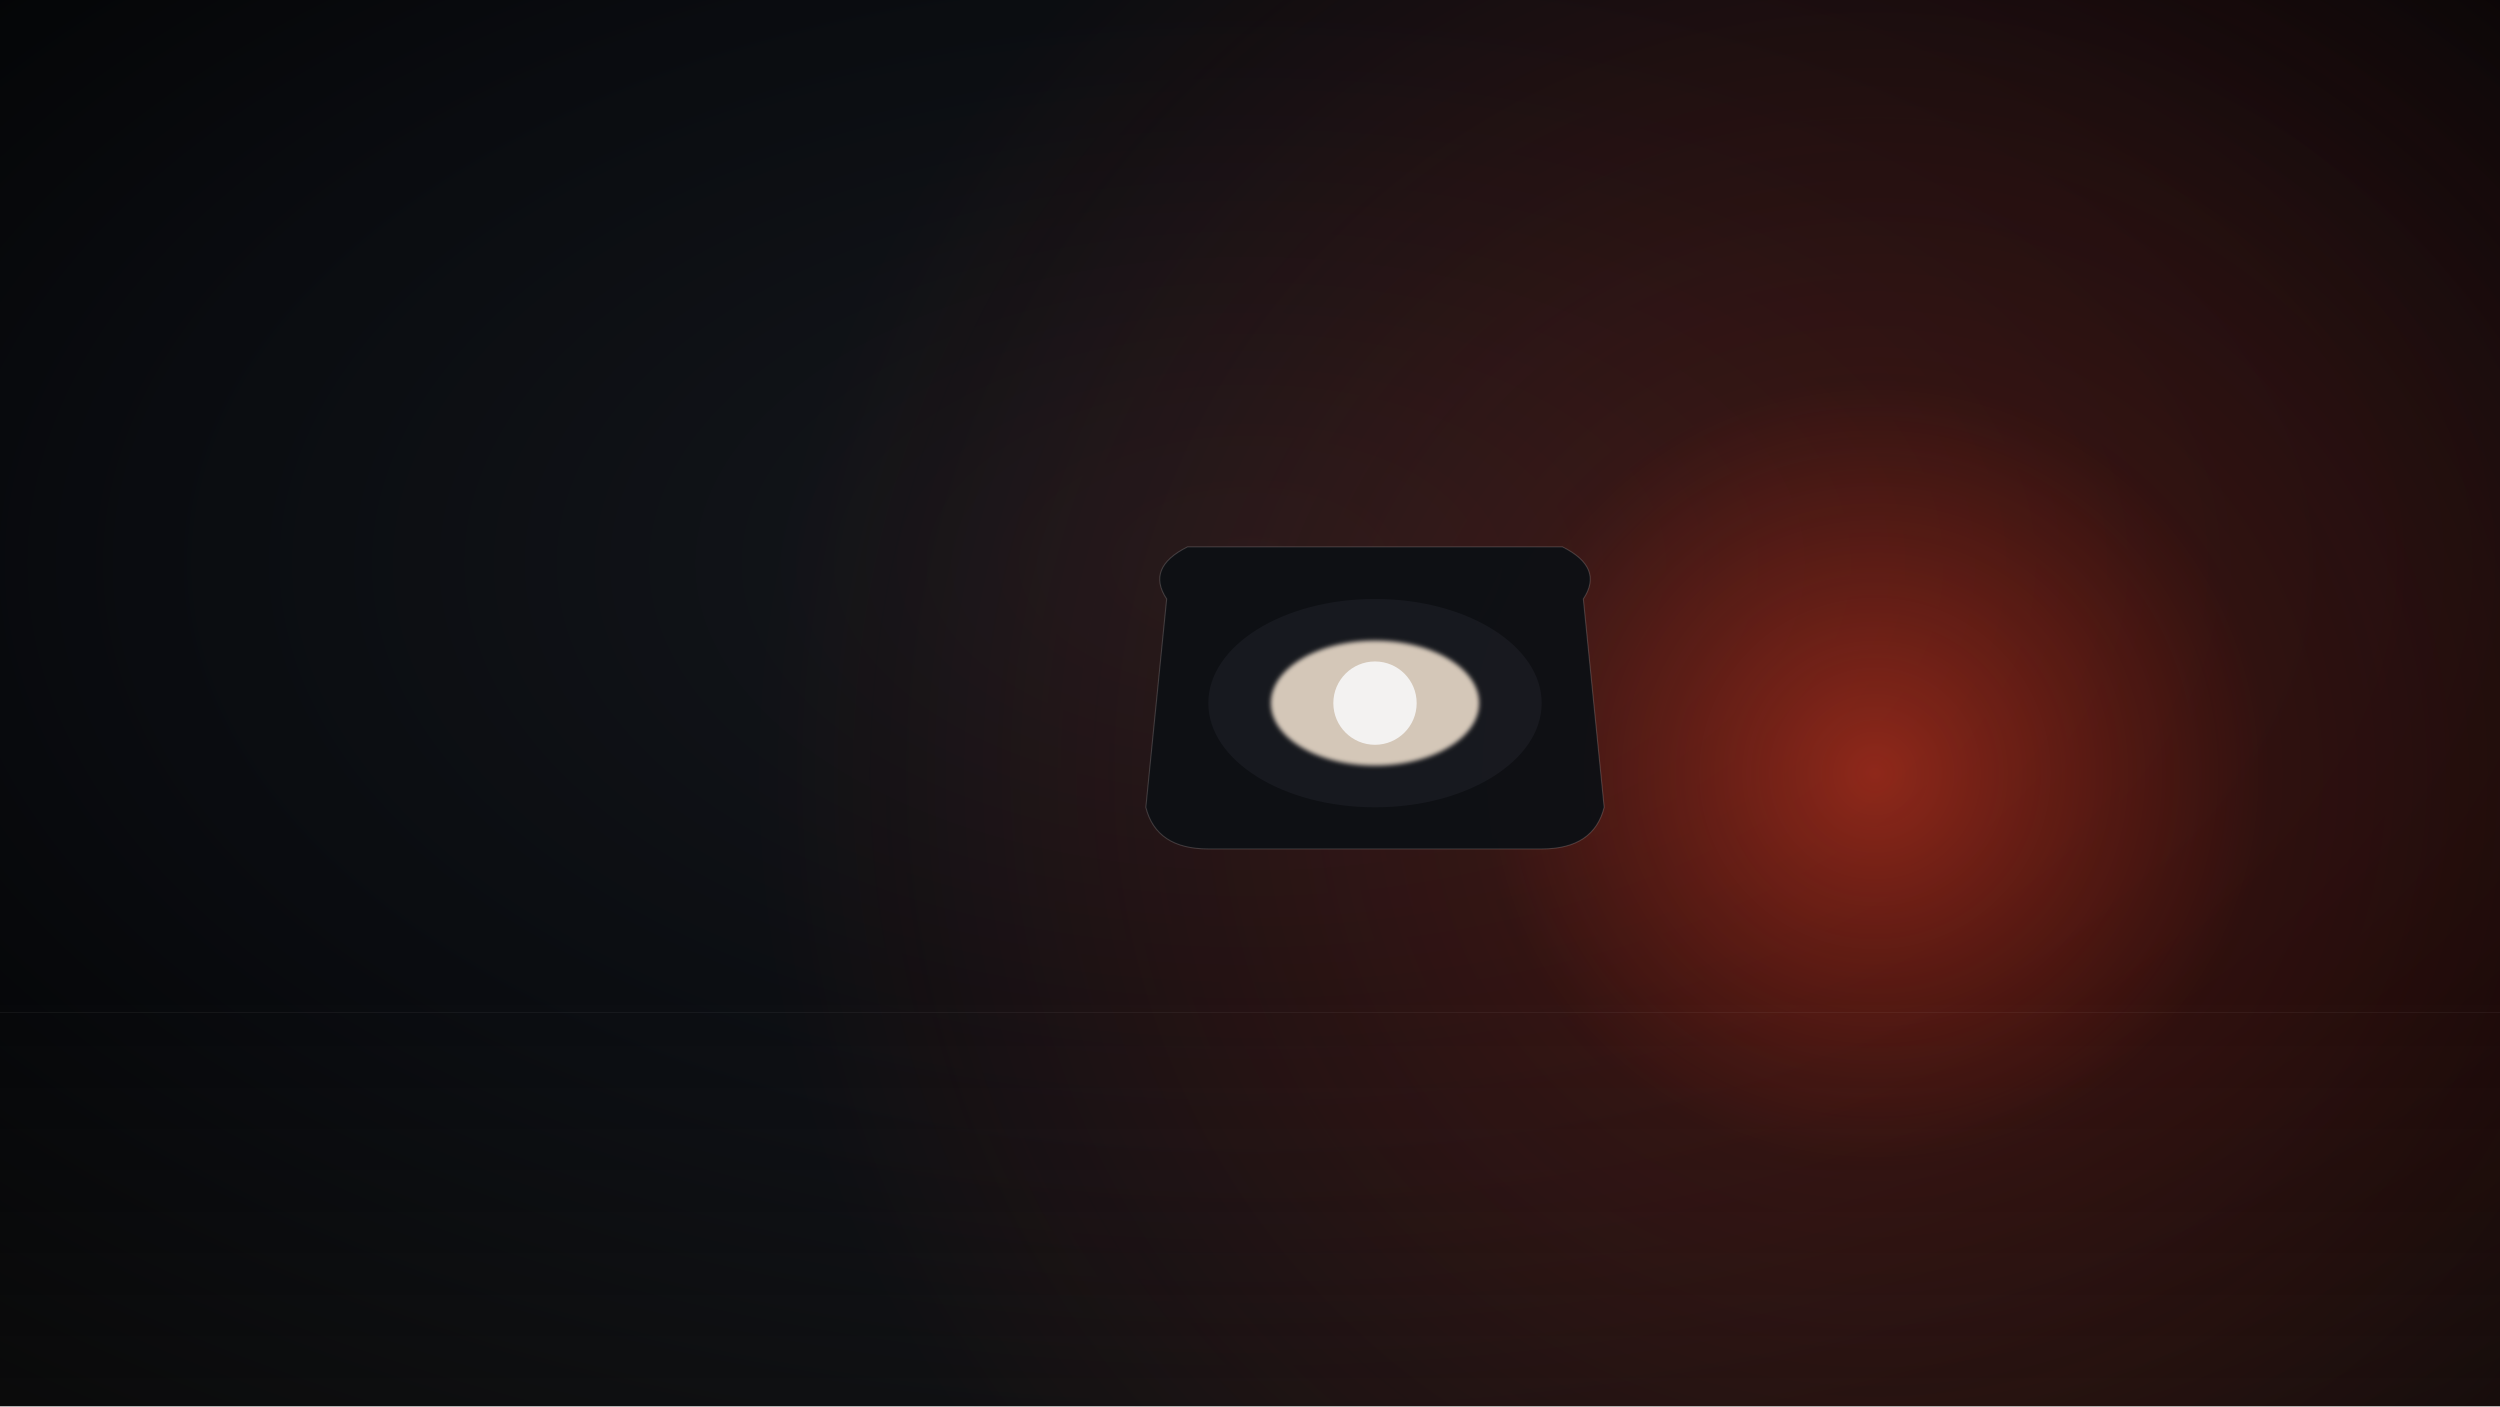
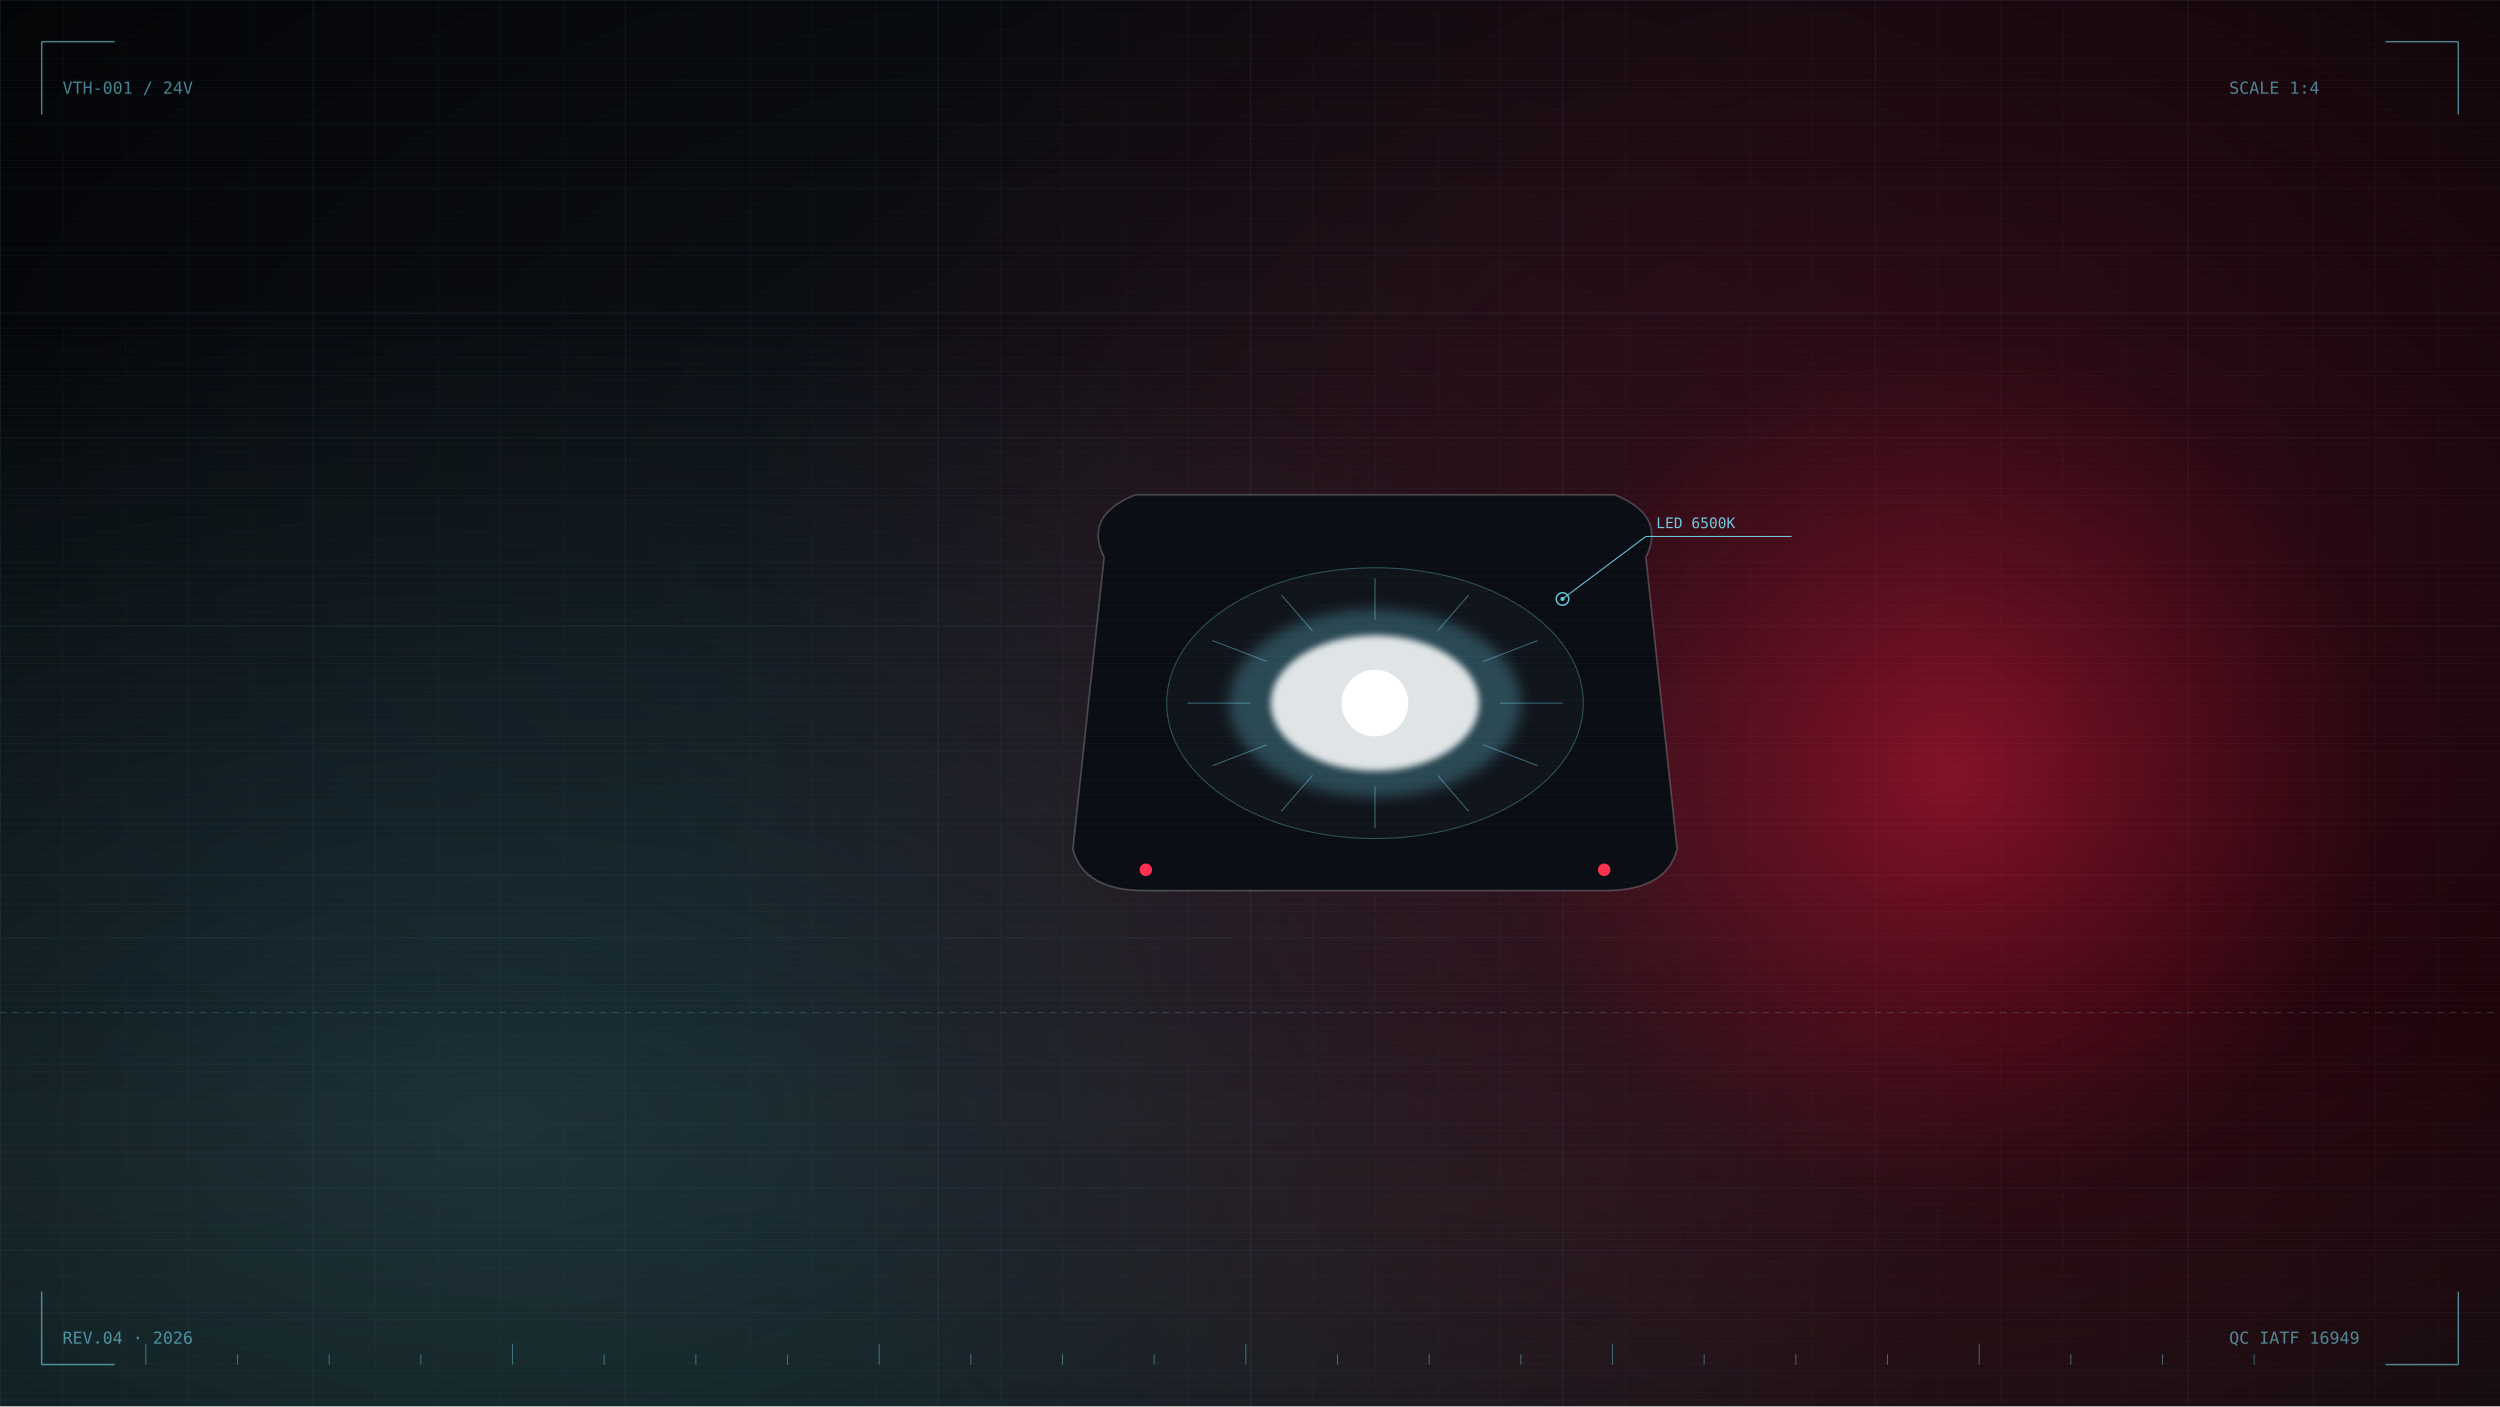
<svg xmlns="http://www.w3.org/2000/svg" viewBox="0 0 2400 1350" width="2400" height="1350" role="img" preserveAspectRatio="xMidYMid slice">
  <defs>
-     <radialGradient id="bgrad" cx="50%" cy="40%" r="80%">
-       <stop offset="0%" stop-color="#15181d" />
-       <stop offset="55%" stop-color="#0a0c10" />
+     <pattern id="grid" width="60" height="60" patternUnits="userSpaceOnUse">
+       <path d="M 60 0 L 0 0 0 60" fill="none" stroke="rgba(123,233,255,0.05)" stroke-width="1" />
+     </pattern>
+     <pattern id="gridMajor" width="300" height="300" patternUnits="userSpaceOnUse">
+       <path d="M 300 0 L 0 0 0 300" fill="none" stroke="rgba(123,233,255,0.08)" stroke-width="1" />
+     </pattern>
+     <radialGradient id="bgrad" cx="50%" cy="35%" r="80%">
+       <stop offset="0%" stop-color="#0e1218" />
+       <stop offset="55%" stop-color="#06080c" />
      <stop offset="100%" stop-color="#000" />
    </radialGradient>
-     <radialGradient id="glow" cx="1800" cy="742.5" r="1080" gradientUnits="userSpaceOnUse">
-       <stop offset="0%" stop-color="hsla(8, 95%, 55%, 0.55)" />
-       <stop offset="35%" stop-color="hsla(8, 90%, 45%, 0.18)" />
-       <stop offset="100%" stop-color="hsla(8, 90%, 45%, 0)" />
+     <radialGradient id="glow" cx="1872" cy="742.5" r="1200" gradientUnits="userSpaceOnUse">
+       <stop offset="0%" stop-color="hsla(350, 100%, 55%, 0.5)" />
+       <stop offset="35%" stop-color="hsla(350, 95%, 45%, 0.15)" />
+       <stop offset="100%" stop-color="hsla(350, 90%, 45%, 0)" />
+     </radialGradient>
+     <radialGradient id="cyanGlow" cx="20%" cy="80%" r="60%">
+       <stop offset="0%" stop-color="rgba(123,233,255,0.18)" />
+       <stop offset="100%" stop-color="rgba(123,233,255,0)" />
    </radialGradient>
    <linearGradient id="floor" x1="0" y1="0" x2="0" y2="1">
      <stop offset="0%" stop-color="rgba(255,255,255,0)" />
-       <stop offset="100%" stop-color="rgba(255,255,255,0.04)" />
+       <stop offset="100%" stop-color="rgba(123,233,255,0.05)" />
    </linearGradient>
    <filter id="soft">
-       <feGaussianBlur stdDeviation="2" />
+       <feGaussianBlur stdDeviation="3" />
+     </filter>
+     <filter id="bloom">
+       <feGaussianBlur stdDeviation="6" />
    </filter>
  </defs>
  <rect width="2400" height="1350" fill="url(#bgrad)" />
+   <rect width="2400" height="1350" fill="url(#grid)" />
+   <rect width="2400" height="1350" fill="url(#gridMajor)" />
+   <rect width="2400" height="1350" fill="url(#cyanGlow)" />
  <rect width="2400" height="1350" fill="url(#glow)" />
-   <rect y="945" width="2400" height="405" fill="url(#floor)" />
-   <g transform="translate(1320,675)" opacity="0.95">
-     <path d="M-200,-100 Q-220,-130 -180,-150 L180,-150 Q220,-130 200,-100 L220,100 Q210,140 160,140 L-160,140 Q-210,140 -220,100 Z" fill="#0d1014" stroke="rgba(255,255,255,0.18)" />
-     <ellipse rx="160" ry="100" fill="#16191f" />
-     <ellipse rx="100" ry="60" fill="rgba(255,240,220,0.85)" filter="url(#soft)" />
-     <circle r="40" fill="rgba(255,255,255,0.95)" />
+   <line x1="0" y1="972" x2="2400" y2="972" stroke="rgba(123,233,255,0.18)" stroke-width="1" stroke-dasharray="6 6" />
+   <rect y="972" width="2400" height="378" fill="url(#floor)" />
+   <g transform="translate(1320,675)">
+     <path d="M-260,-140 Q-280,-180 -230,-200 L230,-200 Q280,-180 260,-140 L290,140 Q280,180 220,180 L-220,180 Q-280,180 -290,140 Z" fill="#0a0e14" stroke="rgba(255,255,255,0.22)" stroke-width="1.6" />
+     <ellipse rx="200" ry="130" fill="#10141b" stroke="rgba(123,233,255,0.3)" />
+     <ellipse rx="140" ry="90" fill="rgba(123,233,255,0.25)" filter="url(#bloom)" />
+     <ellipse rx="100" ry="65" fill="rgba(255,255,255,0.85)" filter="url(#soft)" />
+     <circle r="32" fill="#fff" />
+     <line x1="120" y1="0" x2="180" y2="0" stroke="rgba(123,233,255,0.4)" stroke-width="1" />
+     <line x1="103.923" y1="40" x2="155.885" y2="60" stroke="rgba(123,233,255,0.4)" stroke-width="1" />
+     <line x1="60" y1="69.282" x2="90" y2="103.923" stroke="rgba(123,233,255,0.4)" stroke-width="1" />
+     <line x1="7.34788079488412e-15" y1="80" x2="1.1021821192326179e-14" y2="120" stroke="rgba(123,233,255,0.4)" stroke-width="1" />
+     <line x1="-60" y1="69.282" x2="-90" y2="103.923" stroke="rgba(123,233,255,0.4)" stroke-width="1" />
+     <line x1="-103.923" y1="40" x2="-155.885" y2="60" stroke="rgba(123,233,255,0.4)" stroke-width="1" />
+     <line x1="-120" y1="9.797174393178826e-15" x2="-180" y2="1.469576158976824e-14" stroke="rgba(123,233,255,0.4)" stroke-width="1" />
+     <line x1="-103.923" y1="-40" x2="-155.885" y2="-60" stroke="rgba(123,233,255,0.4)" stroke-width="1" />
+     <line x1="-60" y1="-69.282" x2="-90" y2="-103.923" stroke="rgba(123,233,255,0.4)" stroke-width="1" />
+     <line x1="-2.2043642384652355e-14" y1="-80" x2="-3.3065463576978534e-14" y2="-120" stroke="rgba(123,233,255,0.4)" stroke-width="1" />
+     <line x1="60" y1="-69.282" x2="90" y2="-103.923" stroke="rgba(123,233,255,0.4)" stroke-width="1" />
+     <line x1="103.923" y1="-40" x2="155.885" y2="-60" stroke="rgba(123,233,255,0.4)" stroke-width="1" />
+     <circle cx="-220" cy="160" r="6" fill="#ff3050" />
+     <circle cx="220" cy="160" r="6" fill="#ff3050" />
+     <g opacity="0.85">
+       <circle cx="180" cy="-100" r="6" fill="none" stroke="#7be9ff" stroke-width="1.4" />
+       <circle cx="180" cy="-100" r="2" fill="#7be9ff" />
+       <line x1="180" y1="-100" x2="260" y2="-160" stroke="#7be9ff" stroke-width="1" />
+       <line x1="260" y1="-160" x2="400" y2="-160" stroke="#7be9ff" stroke-width="1" />
+       <text x="270" y="-168" font-family="ui-monospace,monospace" font-size="14" fill="#7be9ff">LED 6500K</text>
+     </g>
  </g>
-   <line x1="0" y1="972" x2="2400" y2="972" stroke="rgba(255,255,255,0.05)" stroke-width="1" />
+   <g opacity="0.04">
+     <line x1="0" y1="0" x2="2400" y2="0" stroke="#fff" stroke-width="0.5" />
+     <line x1="0" y1="7" x2="2400" y2="7" stroke="#fff" stroke-width="0.5" />
+     <line x1="0" y1="14" x2="2400" y2="14" stroke="#fff" stroke-width="0.5" />
+     <line x1="0" y1="21" x2="2400" y2="21" stroke="#fff" stroke-width="0.5" />
+     <line x1="0" y1="28" x2="2400" y2="28" stroke="#fff" stroke-width="0.5" />
+     <line x1="0" y1="35" x2="2400" y2="35" stroke="#fff" stroke-width="0.5" />
+     <line x1="0" y1="42" x2="2400" y2="42" stroke="#fff" stroke-width="0.5" />
+     <line x1="0" y1="49" x2="2400" y2="49" stroke="#fff" stroke-width="0.5" />
+     <line x1="0" y1="56" x2="2400" y2="56" stroke="#fff" stroke-width="0.5" />
+     <line x1="0" y1="63" x2="2400" y2="63" stroke="#fff" stroke-width="0.5" />
+     <line x1="0" y1="70" x2="2400" y2="70" stroke="#fff" stroke-width="0.5" />
+     <line x1="0" y1="77" x2="2400" y2="77" stroke="#fff" stroke-width="0.5" />
+     <line x1="0" y1="84" x2="2400" y2="84" stroke="#fff" stroke-width="0.5" />
+     <line x1="0" y1="91" x2="2400" y2="91" stroke="#fff" stroke-width="0.5" />
+     <line x1="0" y1="98" x2="2400" y2="98" stroke="#fff" stroke-width="0.5" />
+     <line x1="0" y1="105" x2="2400" y2="105" stroke="#fff" stroke-width="0.5" />
+     <line x1="0" y1="112" x2="2400" y2="112" stroke="#fff" stroke-width="0.5" />
+     <line x1="0" y1="119" x2="2400" y2="119" stroke="#fff" stroke-width="0.5" />
+     <line x1="0" y1="126" x2="2400" y2="126" stroke="#fff" stroke-width="0.5" />
+     <line x1="0" y1="133" x2="2400" y2="133" stroke="#fff" stroke-width="0.5" />
+     <line x1="0" y1="140" x2="2400" y2="140" stroke="#fff" stroke-width="0.5" />
+     <line x1="0" y1="147" x2="2400" y2="147" stroke="#fff" stroke-width="0.5" />
+     <line x1="0" y1="154" x2="2400" y2="154" stroke="#fff" stroke-width="0.5" />
+     <line x1="0" y1="161" x2="2400" y2="161" stroke="#fff" stroke-width="0.5" />
+     <line x1="0" y1="168" x2="2400" y2="168" stroke="#fff" stroke-width="0.5" />
+     <line x1="0" y1="175" x2="2400" y2="175" stroke="#fff" stroke-width="0.5" />
+     <line x1="0" y1="182" x2="2400" y2="182" stroke="#fff" stroke-width="0.5" />
+     <line x1="0" y1="189" x2="2400" y2="189" stroke="#fff" stroke-width="0.5" />
+     <line x1="0" y1="196" x2="2400" y2="196" stroke="#fff" stroke-width="0.5" />
+     <line x1="0" y1="203" x2="2400" y2="203" stroke="#fff" stroke-width="0.5" />
+     <line x1="0" y1="210" x2="2400" y2="210" stroke="#fff" stroke-width="0.5" />
+     <line x1="0" y1="217" x2="2400" y2="217" stroke="#fff" stroke-width="0.5" />
+     <line x1="0" y1="224" x2="2400" y2="224" stroke="#fff" stroke-width="0.5" />
+     <line x1="0" y1="231" x2="2400" y2="231" stroke="#fff" stroke-width="0.5" />
+     <line x1="0" y1="238" x2="2400" y2="238" stroke="#fff" stroke-width="0.5" />
+     <line x1="0" y1="245" x2="2400" y2="245" stroke="#fff" stroke-width="0.5" />
+     <line x1="0" y1="252" x2="2400" y2="252" stroke="#fff" stroke-width="0.5" />
+     <line x1="0" y1="259" x2="2400" y2="259" stroke="#fff" stroke-width="0.5" />
+     <line x1="0" y1="266" x2="2400" y2="266" stroke="#fff" stroke-width="0.5" />
+     <line x1="0" y1="273" x2="2400" y2="273" stroke="#fff" stroke-width="0.5" />
+     <line x1="0" y1="280" x2="2400" y2="280" stroke="#fff" stroke-width="0.5" />
+     <line x1="0" y1="287" x2="2400" y2="287" stroke="#fff" stroke-width="0.5" />
+     <line x1="0" y1="294" x2="2400" y2="294" stroke="#fff" stroke-width="0.5" />
+     <line x1="0" y1="301" x2="2400" y2="301" stroke="#fff" stroke-width="0.5" />
+     <line x1="0" y1="308" x2="2400" y2="308" stroke="#fff" stroke-width="0.5" />
+     <line x1="0" y1="315" x2="2400" y2="315" stroke="#fff" stroke-width="0.5" />
+     <line x1="0" y1="322" x2="2400" y2="322" stroke="#fff" stroke-width="0.5" />
+     <line x1="0" y1="329" x2="2400" y2="329" stroke="#fff" stroke-width="0.5" />
+     <line x1="0" y1="336" x2="2400" y2="336" stroke="#fff" stroke-width="0.5" />
+     <line x1="0" y1="343" x2="2400" y2="343" stroke="#fff" stroke-width="0.5" />
+     <line x1="0" y1="350" x2="2400" y2="350" stroke="#fff" stroke-width="0.5" />
+     <line x1="0" y1="357" x2="2400" y2="357" stroke="#fff" stroke-width="0.5" />
+     <line x1="0" y1="364" x2="2400" y2="364" stroke="#fff" stroke-width="0.5" />
+     <line x1="0" y1="371" x2="2400" y2="371" stroke="#fff" stroke-width="0.5" />
+     <line x1="0" y1="378" x2="2400" y2="378" stroke="#fff" stroke-width="0.5" />
+     <line x1="0" y1="385" x2="2400" y2="385" stroke="#fff" stroke-width="0.5" />
+     <line x1="0" y1="392" x2="2400" y2="392" stroke="#fff" stroke-width="0.5" />
+     <line x1="0" y1="399" x2="2400" y2="399" stroke="#fff" stroke-width="0.5" />
+     <line x1="0" y1="406" x2="2400" y2="406" stroke="#fff" stroke-width="0.5" />
+     <line x1="0" y1="413" x2="2400" y2="413" stroke="#fff" stroke-width="0.5" />
+     <line x1="0" y1="420" x2="2400" y2="420" stroke="#fff" stroke-width="0.5" />
+     <line x1="0" y1="427" x2="2400" y2="427" stroke="#fff" stroke-width="0.5" />
+     <line x1="0" y1="434" x2="2400" y2="434" stroke="#fff" stroke-width="0.5" />
+     <line x1="0" y1="441" x2="2400" y2="441" stroke="#fff" stroke-width="0.5" />
+     <line x1="0" y1="448" x2="2400" y2="448" stroke="#fff" stroke-width="0.5" />
+     <line x1="0" y1="455" x2="2400" y2="455" stroke="#fff" stroke-width="0.5" />
+     <line x1="0" y1="462" x2="2400" y2="462" stroke="#fff" stroke-width="0.5" />
+     <line x1="0" y1="469" x2="2400" y2="469" stroke="#fff" stroke-width="0.5" />
+     <line x1="0" y1="476" x2="2400" y2="476" stroke="#fff" stroke-width="0.5" />
+     <line x1="0" y1="483" x2="2400" y2="483" stroke="#fff" stroke-width="0.5" />
+     <line x1="0" y1="490" x2="2400" y2="490" stroke="#fff" stroke-width="0.5" />
+     <line x1="0" y1="497" x2="2400" y2="497" stroke="#fff" stroke-width="0.5" />
+     <line x1="0" y1="504" x2="2400" y2="504" stroke="#fff" stroke-width="0.5" />
+     <line x1="0" y1="511" x2="2400" y2="511" stroke="#fff" stroke-width="0.5" />
+     <line x1="0" y1="518" x2="2400" y2="518" stroke="#fff" stroke-width="0.5" />
+     <line x1="0" y1="525" x2="2400" y2="525" stroke="#fff" stroke-width="0.5" />
+     <line x1="0" y1="532" x2="2400" y2="532" stroke="#fff" stroke-width="0.5" />
+     <line x1="0" y1="539" x2="2400" y2="539" stroke="#fff" stroke-width="0.5" />
+     <line x1="0" y1="546" x2="2400" y2="546" stroke="#fff" stroke-width="0.5" />
+     <line x1="0" y1="553" x2="2400" y2="553" stroke="#fff" stroke-width="0.5" />
+     <line x1="0" y1="560" x2="2400" y2="560" stroke="#fff" stroke-width="0.5" />
+     <line x1="0" y1="567" x2="2400" y2="567" stroke="#fff" stroke-width="0.5" />
+     <line x1="0" y1="574" x2="2400" y2="574" stroke="#fff" stroke-width="0.5" />
+     <line x1="0" y1="581" x2="2400" y2="581" stroke="#fff" stroke-width="0.5" />
+     <line x1="0" y1="588" x2="2400" y2="588" stroke="#fff" stroke-width="0.5" />
+     <line x1="0" y1="595" x2="2400" y2="595" stroke="#fff" stroke-width="0.5" />
+     <line x1="0" y1="602" x2="2400" y2="602" stroke="#fff" stroke-width="0.5" />
+     <line x1="0" y1="609" x2="2400" y2="609" stroke="#fff" stroke-width="0.5" />
+     <line x1="0" y1="616" x2="2400" y2="616" stroke="#fff" stroke-width="0.5" />
+     <line x1="0" y1="623" x2="2400" y2="623" stroke="#fff" stroke-width="0.5" />
+     <line x1="0" y1="630" x2="2400" y2="630" stroke="#fff" stroke-width="0.5" />
+     <line x1="0" y1="637" x2="2400" y2="637" stroke="#fff" stroke-width="0.5" />
+     <line x1="0" y1="644" x2="2400" y2="644" stroke="#fff" stroke-width="0.5" />
+     <line x1="0" y1="651" x2="2400" y2="651" stroke="#fff" stroke-width="0.5" />
+     <line x1="0" y1="658" x2="2400" y2="658" stroke="#fff" stroke-width="0.5" />
+     <line x1="0" y1="665" x2="2400" y2="665" stroke="#fff" stroke-width="0.5" />
+     <line x1="0" y1="672" x2="2400" y2="672" stroke="#fff" stroke-width="0.5" />
+     <line x1="0" y1="679" x2="2400" y2="679" stroke="#fff" stroke-width="0.5" />
+     <line x1="0" y1="686" x2="2400" y2="686" stroke="#fff" stroke-width="0.5" />
+     <line x1="0" y1="693" x2="2400" y2="693" stroke="#fff" stroke-width="0.5" />
+     <line x1="0" y1="700" x2="2400" y2="700" stroke="#fff" stroke-width="0.5" />
+     <line x1="0" y1="707" x2="2400" y2="707" stroke="#fff" stroke-width="0.5" />
+     <line x1="0" y1="714" x2="2400" y2="714" stroke="#fff" stroke-width="0.5" />
+     <line x1="0" y1="721" x2="2400" y2="721" stroke="#fff" stroke-width="0.5" />
+     <line x1="0" y1="728" x2="2400" y2="728" stroke="#fff" stroke-width="0.5" />
+     <line x1="0" y1="735" x2="2400" y2="735" stroke="#fff" stroke-width="0.5" />
+     <line x1="0" y1="742" x2="2400" y2="742" stroke="#fff" stroke-width="0.5" />
+     <line x1="0" y1="749" x2="2400" y2="749" stroke="#fff" stroke-width="0.5" />
+     <line x1="0" y1="756" x2="2400" y2="756" stroke="#fff" stroke-width="0.5" />
+     <line x1="0" y1="763" x2="2400" y2="763" stroke="#fff" stroke-width="0.5" />
+     <line x1="0" y1="770" x2="2400" y2="770" stroke="#fff" stroke-width="0.5" />
+     <line x1="0" y1="777" x2="2400" y2="777" stroke="#fff" stroke-width="0.5" />
+     <line x1="0" y1="784" x2="2400" y2="784" stroke="#fff" stroke-width="0.5" />
+     <line x1="0" y1="791" x2="2400" y2="791" stroke="#fff" stroke-width="0.5" />
+     <line x1="0" y1="798" x2="2400" y2="798" stroke="#fff" stroke-width="0.5" />
+     <line x1="0" y1="805" x2="2400" y2="805" stroke="#fff" stroke-width="0.5" />
+     <line x1="0" y1="812" x2="2400" y2="812" stroke="#fff" stroke-width="0.5" />
+     <line x1="0" y1="819" x2="2400" y2="819" stroke="#fff" stroke-width="0.5" />
+     <line x1="0" y1="826" x2="2400" y2="826" stroke="#fff" stroke-width="0.5" />
+     <line x1="0" y1="833" x2="2400" y2="833" stroke="#fff" stroke-width="0.5" />
+     <line x1="0" y1="840" x2="2400" y2="840" stroke="#fff" stroke-width="0.5" />
+     <line x1="0" y1="847" x2="2400" y2="847" stroke="#fff" stroke-width="0.5" />
+     <line x1="0" y1="854" x2="2400" y2="854" stroke="#fff" stroke-width="0.5" />
+     <line x1="0" y1="861" x2="2400" y2="861" stroke="#fff" stroke-width="0.5" />
+     <line x1="0" y1="868" x2="2400" y2="868" stroke="#fff" stroke-width="0.5" />
+     <line x1="0" y1="875" x2="2400" y2="875" stroke="#fff" stroke-width="0.5" />
+     <line x1="0" y1="882" x2="2400" y2="882" stroke="#fff" stroke-width="0.5" />
+     <line x1="0" y1="889" x2="2400" y2="889" stroke="#fff" stroke-width="0.5" />
+     <line x1="0" y1="896" x2="2400" y2="896" stroke="#fff" stroke-width="0.5" />
+     <line x1="0" y1="903" x2="2400" y2="903" stroke="#fff" stroke-width="0.5" />
+     <line x1="0" y1="910" x2="2400" y2="910" stroke="#fff" stroke-width="0.5" />
+     <line x1="0" y1="917" x2="2400" y2="917" stroke="#fff" stroke-width="0.5" />
+     <line x1="0" y1="924" x2="2400" y2="924" stroke="#fff" stroke-width="0.5" />
+     <line x1="0" y1="931" x2="2400" y2="931" stroke="#fff" stroke-width="0.5" />
+     <line x1="0" y1="938" x2="2400" y2="938" stroke="#fff" stroke-width="0.5" />
+     <line x1="0" y1="945" x2="2400" y2="945" stroke="#fff" stroke-width="0.5" />
+     <line x1="0" y1="952" x2="2400" y2="952" stroke="#fff" stroke-width="0.5" />
+     <line x1="0" y1="959" x2="2400" y2="959" stroke="#fff" stroke-width="0.5" />
+     <line x1="0" y1="966" x2="2400" y2="966" stroke="#fff" stroke-width="0.5" />
+     <line x1="0" y1="973" x2="2400" y2="973" stroke="#fff" stroke-width="0.5" />
+     <line x1="0" y1="980" x2="2400" y2="980" stroke="#fff" stroke-width="0.5" />
+     <line x1="0" y1="987" x2="2400" y2="987" stroke="#fff" stroke-width="0.5" />
+     <line x1="0" y1="994" x2="2400" y2="994" stroke="#fff" stroke-width="0.5" />
+     <line x1="0" y1="1001" x2="2400" y2="1001" stroke="#fff" stroke-width="0.5" />
+     <line x1="0" y1="1008" x2="2400" y2="1008" stroke="#fff" stroke-width="0.5" />
+     <line x1="0" y1="1015" x2="2400" y2="1015" stroke="#fff" stroke-width="0.5" />
+     <line x1="0" y1="1022" x2="2400" y2="1022" stroke="#fff" stroke-width="0.5" />
+     <line x1="0" y1="1029" x2="2400" y2="1029" stroke="#fff" stroke-width="0.5" />
+     <line x1="0" y1="1036" x2="2400" y2="1036" stroke="#fff" stroke-width="0.5" />
+     <line x1="0" y1="1043" x2="2400" y2="1043" stroke="#fff" stroke-width="0.5" />
+     <line x1="0" y1="1050" x2="2400" y2="1050" stroke="#fff" stroke-width="0.5" />
+     <line x1="0" y1="1057" x2="2400" y2="1057" stroke="#fff" stroke-width="0.5" />
+     <line x1="0" y1="1064" x2="2400" y2="1064" stroke="#fff" stroke-width="0.5" />
+     <line x1="0" y1="1071" x2="2400" y2="1071" stroke="#fff" stroke-width="0.5" />
+     <line x1="0" y1="1078" x2="2400" y2="1078" stroke="#fff" stroke-width="0.5" />
+     <line x1="0" y1="1085" x2="2400" y2="1085" stroke="#fff" stroke-width="0.5" />
+     <line x1="0" y1="1092" x2="2400" y2="1092" stroke="#fff" stroke-width="0.5" />
+     <line x1="0" y1="1099" x2="2400" y2="1099" stroke="#fff" stroke-width="0.5" />
+     <line x1="0" y1="1106" x2="2400" y2="1106" stroke="#fff" stroke-width="0.5" />
+     <line x1="0" y1="1113" x2="2400" y2="1113" stroke="#fff" stroke-width="0.5" />
+     <line x1="0" y1="1120" x2="2400" y2="1120" stroke="#fff" stroke-width="0.5" />
+     <line x1="0" y1="1127" x2="2400" y2="1127" stroke="#fff" stroke-width="0.5" />
+     <line x1="0" y1="1134" x2="2400" y2="1134" stroke="#fff" stroke-width="0.5" />
+     <line x1="0" y1="1141" x2="2400" y2="1141" stroke="#fff" stroke-width="0.5" />
+     <line x1="0" y1="1148" x2="2400" y2="1148" stroke="#fff" stroke-width="0.5" />
+     <line x1="0" y1="1155" x2="2400" y2="1155" stroke="#fff" stroke-width="0.5" />
+     <line x1="0" y1="1162" x2="2400" y2="1162" stroke="#fff" stroke-width="0.5" />
+     <line x1="0" y1="1169" x2="2400" y2="1169" stroke="#fff" stroke-width="0.5" />
+     <line x1="0" y1="1176" x2="2400" y2="1176" stroke="#fff" stroke-width="0.5" />
+     <line x1="0" y1="1183" x2="2400" y2="1183" stroke="#fff" stroke-width="0.5" />
+     <line x1="0" y1="1190" x2="2400" y2="1190" stroke="#fff" stroke-width="0.5" />
+     <line x1="0" y1="1197" x2="2400" y2="1197" stroke="#fff" stroke-width="0.5" />
+     <line x1="0" y1="1204" x2="2400" y2="1204" stroke="#fff" stroke-width="0.5" />
+     <line x1="0" y1="1211" x2="2400" y2="1211" stroke="#fff" stroke-width="0.5" />
+     <line x1="0" y1="1218" x2="2400" y2="1218" stroke="#fff" stroke-width="0.5" />
+     <line x1="0" y1="1225" x2="2400" y2="1225" stroke="#fff" stroke-width="0.5" />
+     <line x1="0" y1="1232" x2="2400" y2="1232" stroke="#fff" stroke-width="0.5" />
+     <line x1="0" y1="1239" x2="2400" y2="1239" stroke="#fff" stroke-width="0.5" />
+     <line x1="0" y1="1246" x2="2400" y2="1246" stroke="#fff" stroke-width="0.5" />
+     <line x1="0" y1="1253" x2="2400" y2="1253" stroke="#fff" stroke-width="0.5" />
+     <line x1="0" y1="1260" x2="2400" y2="1260" stroke="#fff" stroke-width="0.5" />
+     <line x1="0" y1="1267" x2="2400" y2="1267" stroke="#fff" stroke-width="0.5" />
+     <line x1="0" y1="1274" x2="2400" y2="1274" stroke="#fff" stroke-width="0.5" />
+     <line x1="0" y1="1281" x2="2400" y2="1281" stroke="#fff" stroke-width="0.5" />
+     <line x1="0" y1="1288" x2="2400" y2="1288" stroke="#fff" stroke-width="0.5" />
+     <line x1="0" y1="1295" x2="2400" y2="1295" stroke="#fff" stroke-width="0.5" />
+     <line x1="0" y1="1302" x2="2400" y2="1302" stroke="#fff" stroke-width="0.5" />
+     <line x1="0" y1="1309" x2="2400" y2="1309" stroke="#fff" stroke-width="0.5" />
+     <line x1="0" y1="1316" x2="2400" y2="1316" stroke="#fff" stroke-width="0.5" />
+     <line x1="0" y1="1323" x2="2400" y2="1323" stroke="#fff" stroke-width="0.5" />
+     <line x1="0" y1="1330" x2="2400" y2="1330" stroke="#fff" stroke-width="0.5" />
+     <line x1="0" y1="1337" x2="2400" y2="1337" stroke="#fff" stroke-width="0.5" />
+     <line x1="0" y1="1344" x2="2400" y2="1344" stroke="#fff" stroke-width="0.5" />
+     <line x1="0" y1="1351" x2="2400" y2="1351" stroke="#fff" stroke-width="0.5" />
+     <line x1="0" y1="1358" x2="2400" y2="1358" stroke="#fff" stroke-width="0.5" />
+     <line x1="0" y1="1365" x2="2400" y2="1365" stroke="#fff" stroke-width="0.5" />
+     <line x1="0" y1="1372" x2="2400" y2="1372" stroke="#fff" stroke-width="0.5" />
+     <line x1="0" y1="1379" x2="2400" y2="1379" stroke="#fff" stroke-width="0.5" />
+     <line x1="0" y1="1386" x2="2400" y2="1386" stroke="#fff" stroke-width="0.5" />
+     <line x1="0" y1="1393" x2="2400" y2="1393" stroke="#fff" stroke-width="0.5" />
+   </g>
+   <g opacity="0.55" font-family="ui-monospace, SFMono-Regular, Menlo, monospace" font-size="16" fill="#7be9ff">
+     <g stroke="#7be9ff" stroke-width="1.4" fill="none">
+       <path d="M40,40 L40,110 M40,40 L110,40" />
+       <path d="M2360,40 L2360,110 M2360,40 L2290,40" />
+       <path d="M40,1310 L40,1240 M40,1310 L110,1310" />
+       <path d="M2360,1310 L2360,1240 M2360,1310 L2290,1310" />
+     </g>
+     <text x="60" y="90">VTH-001 / 24V</text>
+     <text x="2140" y="90">SCALE 1:4</text>
+     <text x="60" y="1290">REV.04 · 2026</text>
+     <text x="2140" y="1290">QC IATF 16949</text>
+     <g stroke="#7be9ff" stroke-width="1" opacity="0.7">
+       <line x1="140" y1="1310" x2="140" y2="1290" />
+       <line x1="228" y1="1310" x2="228" y2="1300" />
+       <line x1="316" y1="1310" x2="316" y2="1300" />
+       <line x1="404" y1="1310" x2="404" y2="1300" />
+       <line x1="492" y1="1310" x2="492" y2="1290" />
+       <line x1="580" y1="1310" x2="580" y2="1300" />
+       <line x1="668" y1="1310" x2="668" y2="1300" />
+       <line x1="756" y1="1310" x2="756" y2="1300" />
+       <line x1="844" y1="1310" x2="844" y2="1290" />
+       <line x1="932" y1="1310" x2="932" y2="1300" />
+       <line x1="1020" y1="1310" x2="1020" y2="1300" />
+       <line x1="1108" y1="1310" x2="1108" y2="1300" />
+       <line x1="1196" y1="1310" x2="1196" y2="1290" />
+       <line x1="1284" y1="1310" x2="1284" y2="1300" />
+       <line x1="1372" y1="1310" x2="1372" y2="1300" />
+       <line x1="1460" y1="1310" x2="1460" y2="1300" />
+       <line x1="1548" y1="1310" x2="1548" y2="1290" />
+       <line x1="1636" y1="1310" x2="1636" y2="1300" />
+       <line x1="1724" y1="1310" x2="1724" y2="1300" />
+       <line x1="1812" y1="1310" x2="1812" y2="1300" />
+       <line x1="1900" y1="1310" x2="1900" y2="1290" />
+       <line x1="1988" y1="1310" x2="1988" y2="1300" />
+       <line x1="2076" y1="1310" x2="2076" y2="1300" />
+       <line x1="2164" y1="1310" x2="2164" y2="1300" />
+     </g>
+   </g>
</svg>
